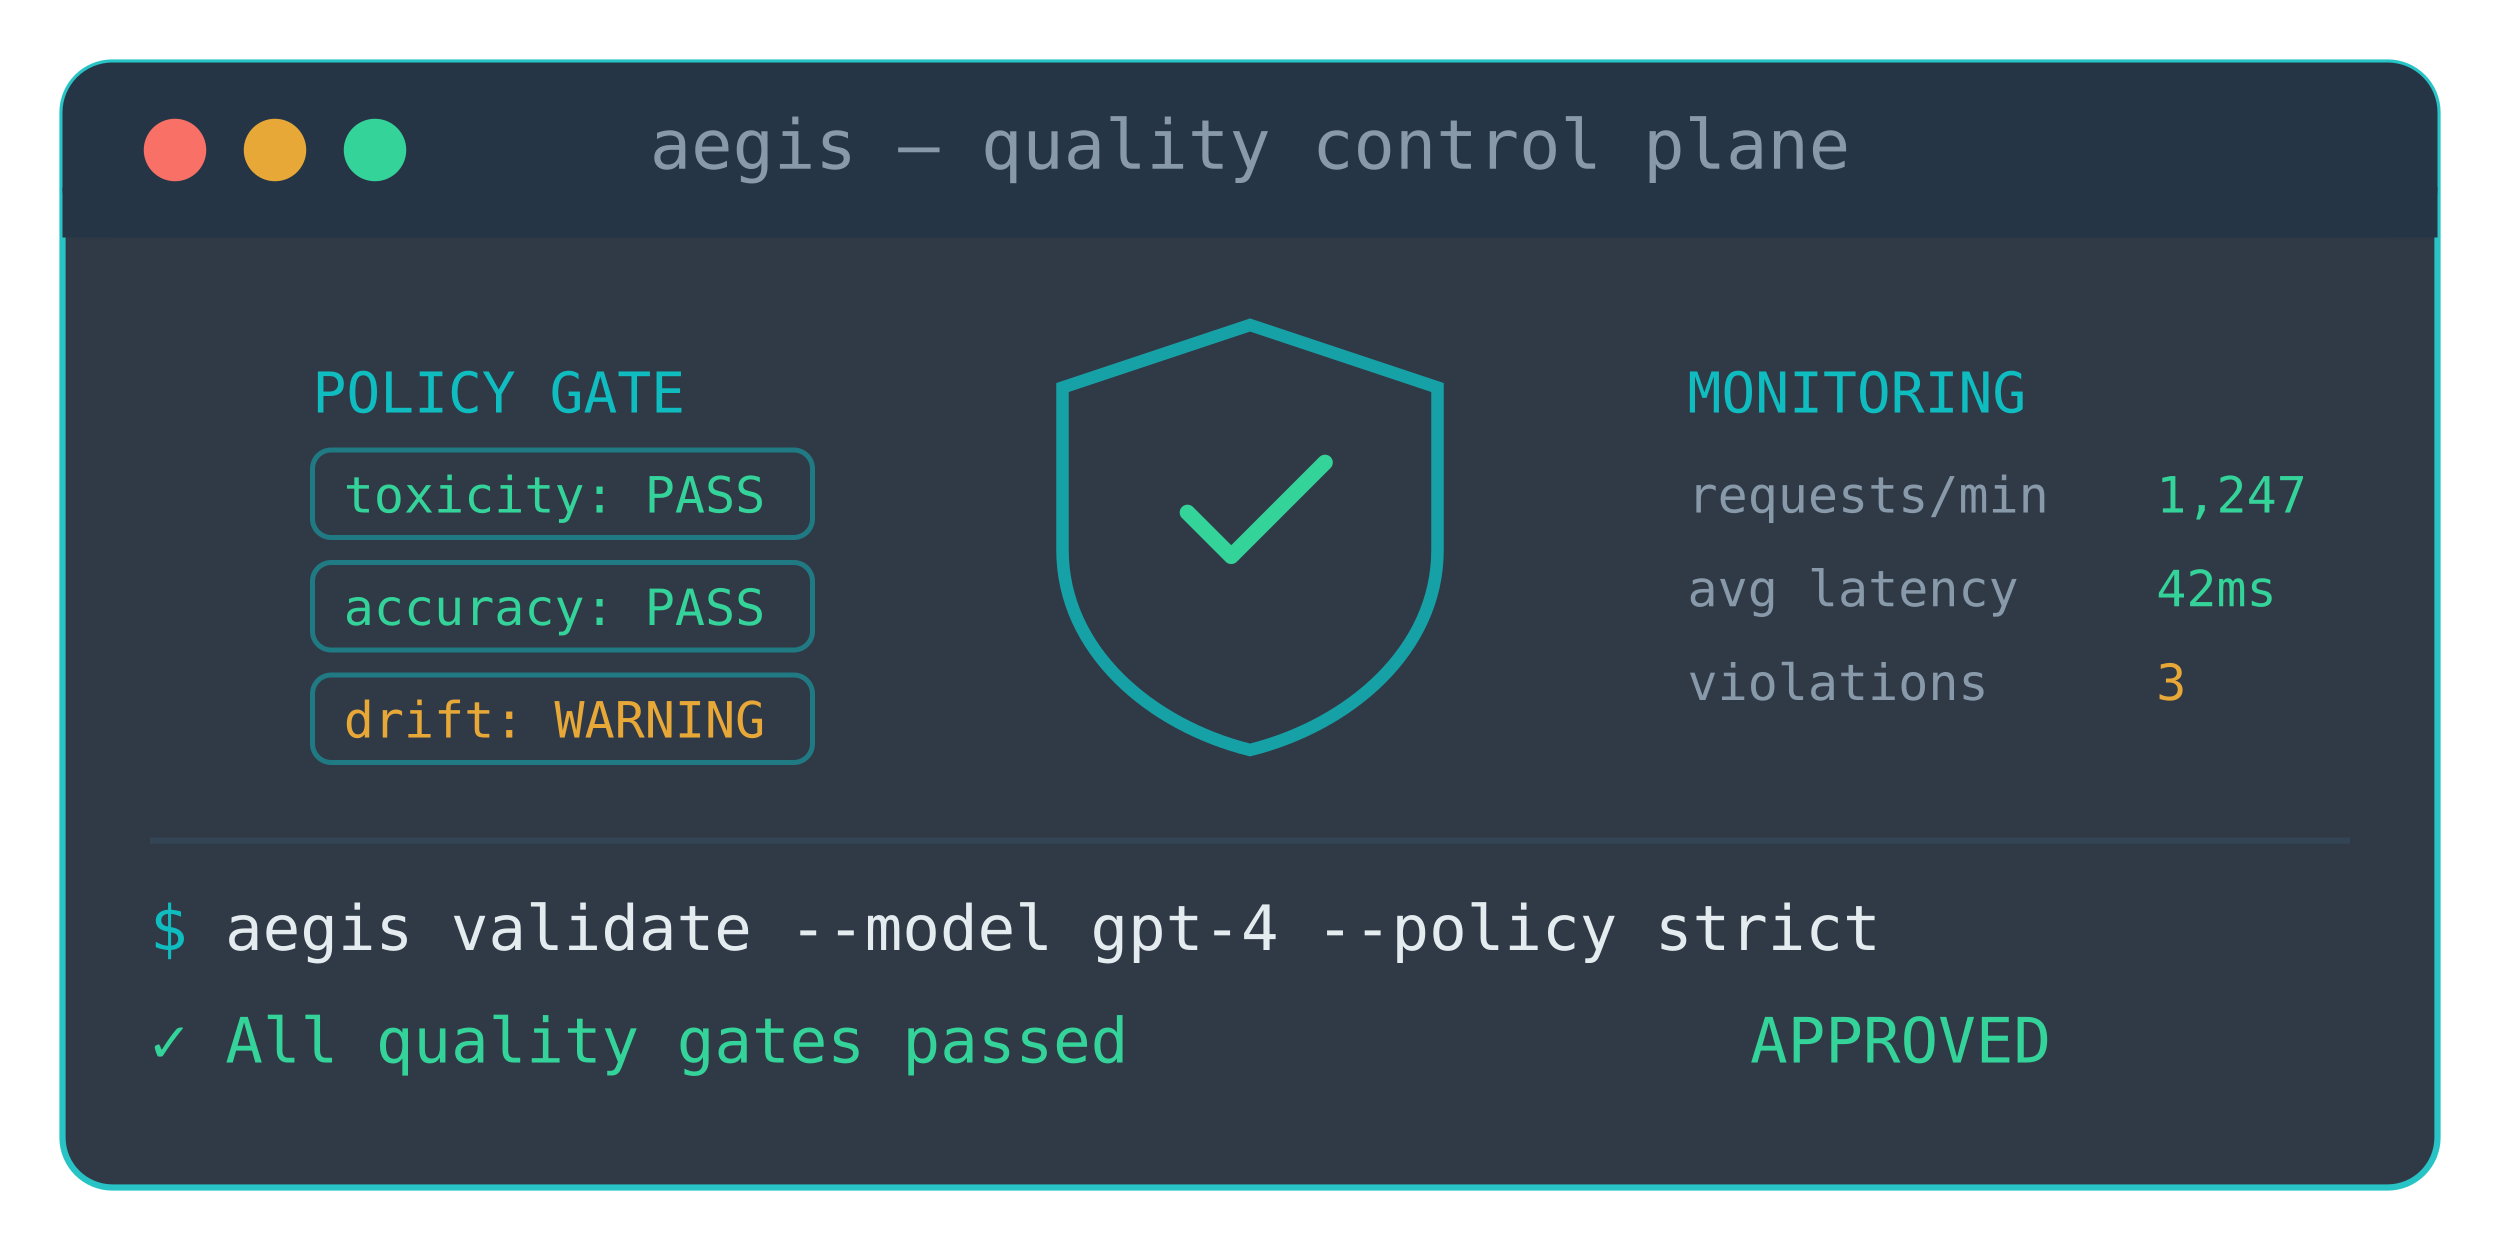
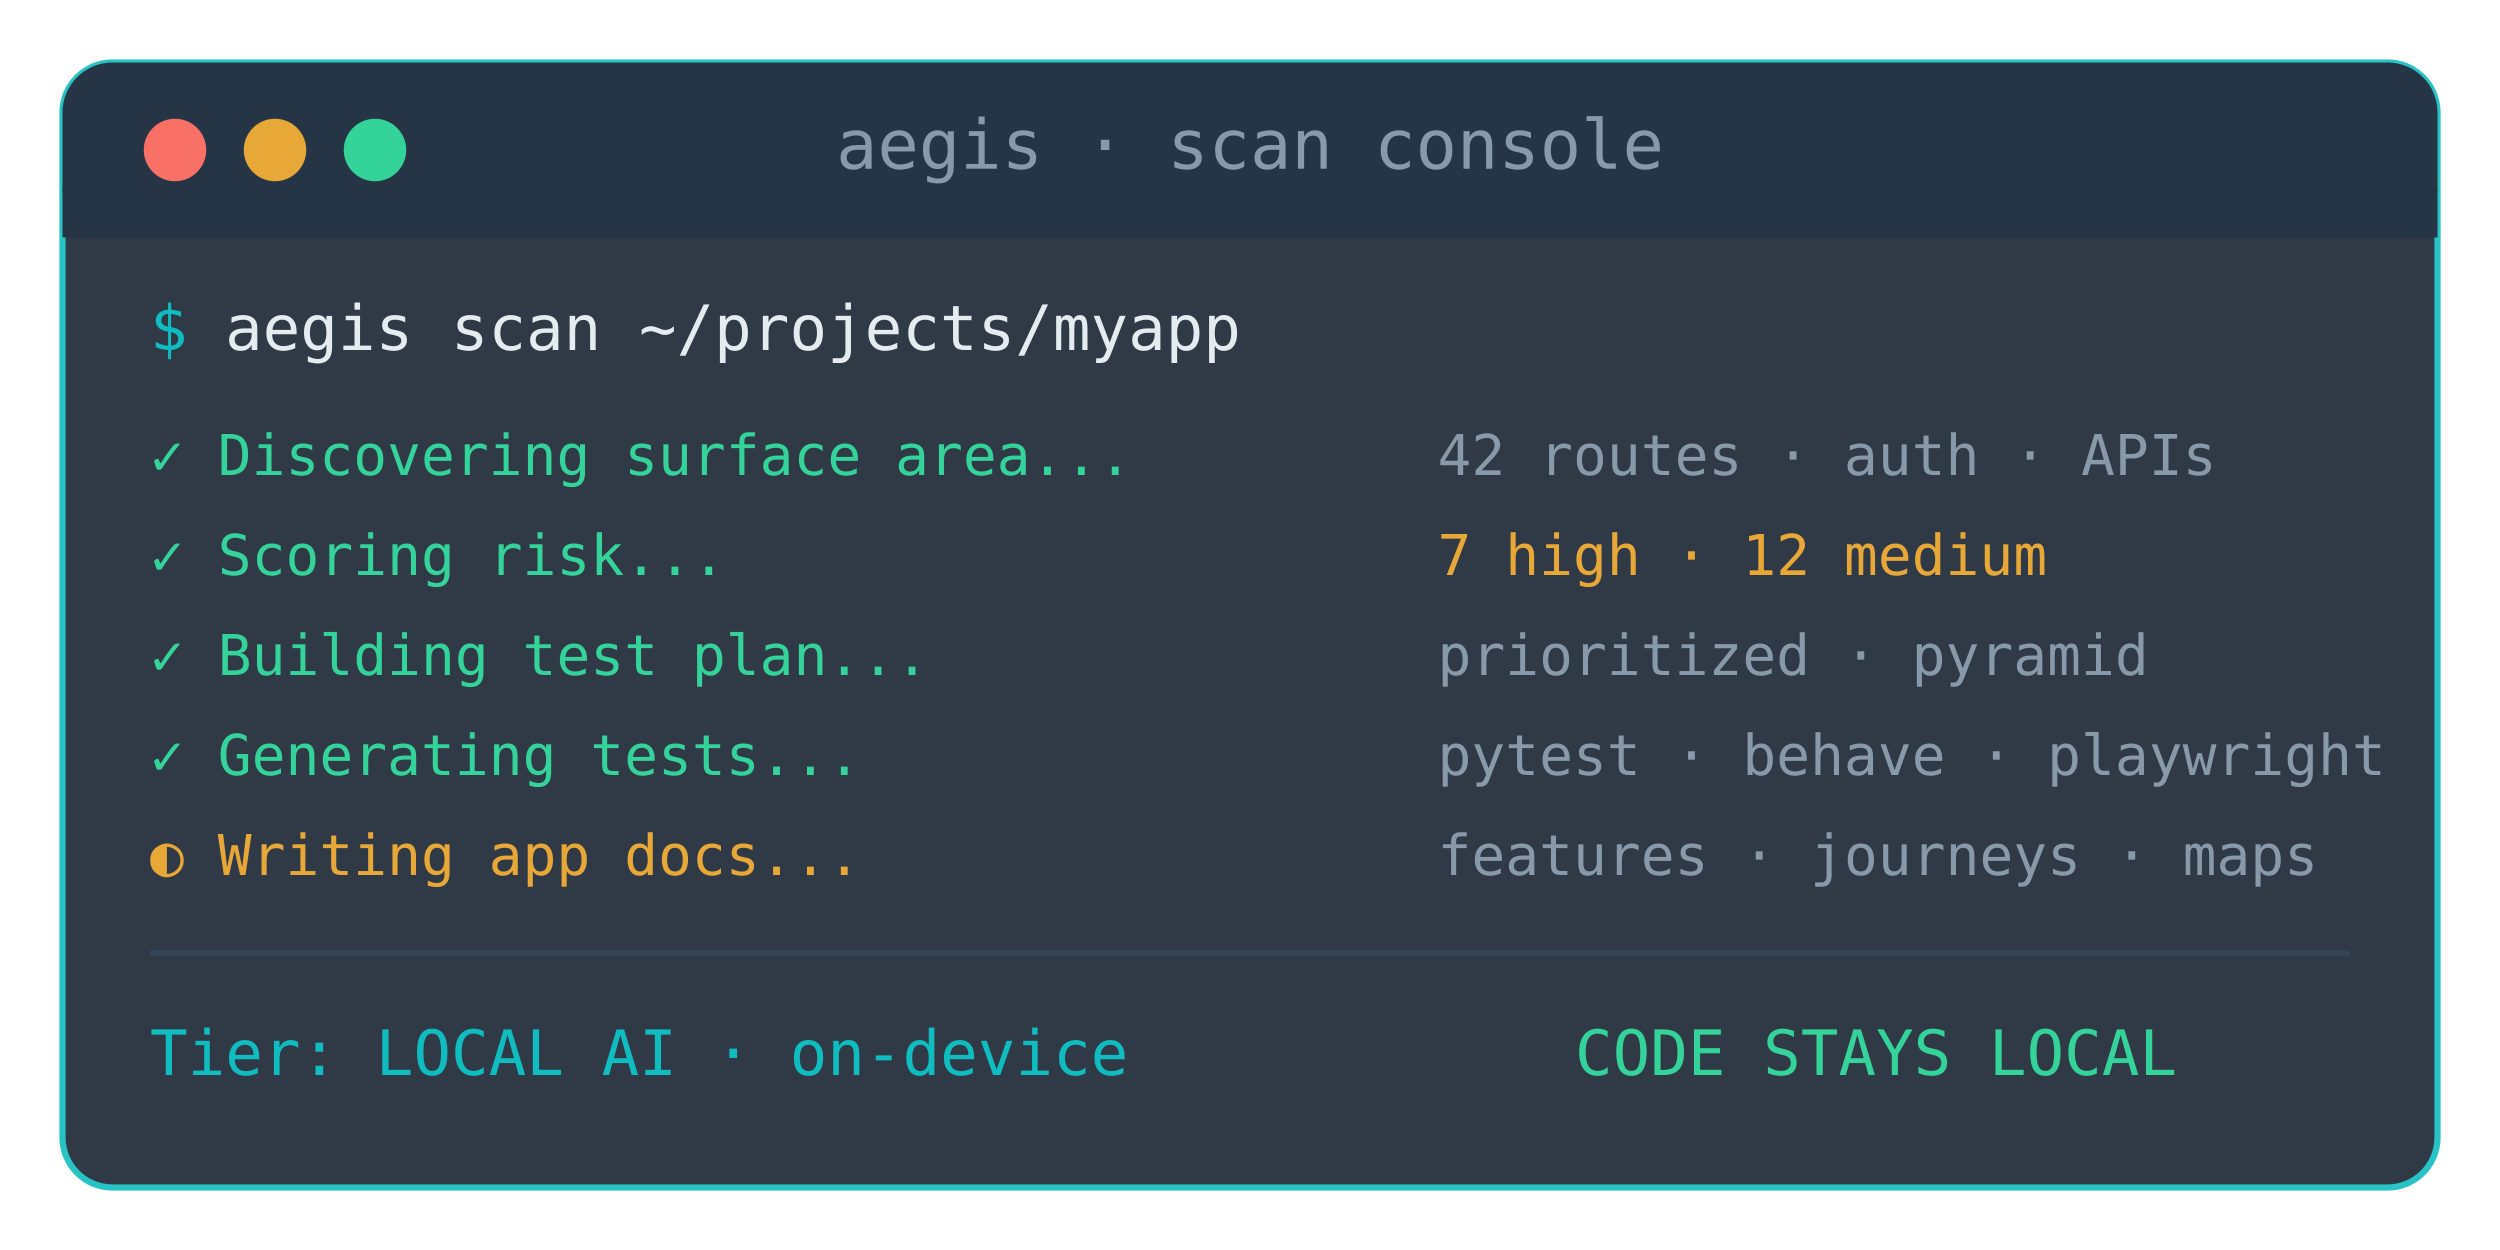
<svg xmlns="http://www.w3.org/2000/svg" viewBox="0 0 400 200" fill="none">
  <rect x="10" y="10" width="380" height="180" rx="8" fill="#1a2332" stroke="#0fbcbf" stroke-width="1" opacity="0.9" />
  <rect x="10" y="10" width="380" height="28" rx="8" fill="#253545" />
  <rect x="10" y="30" width="380" height="8" fill="#253545" />
  <circle cx="28" cy="24" r="5" fill="#f97066" />
  <circle cx="44" cy="24" r="5" fill="#e8a838" />
  <circle cx="60" cy="24" r="5" fill="#34d399" />
-   <text x="200" y="27" text-anchor="middle" fill="#8899aa" font-family="monospace" font-size="11">aegis — quality control plane</text>
-   <path d="M200 52 L230 62 L230 88 C230 104 216 116 200 120 C184 116 170 104 170 88 L170 62 Z" fill="none" stroke="#0fbcbf" stroke-width="2" opacity="0.8" />
-   <path d="M190 82 L197 89 L212 74" fill="none" stroke="#34d399" stroke-width="2.5" stroke-linecap="round" stroke-linejoin="round" />
-   <text x="50" y="66" fill="#0fbcbf" font-family="monospace" font-size="9">POLICY GATE</text>
-   <rect x="50" y="72" width="80" height="14" rx="3" fill="none" stroke="#0fbcbf" stroke-width="0.8" opacity="0.5" />
-   <text x="55" y="82" fill="#34d399" font-family="monospace" font-size="8">toxicity: PASS</text>
-   <rect x="50" y="90" width="80" height="14" rx="3" fill="none" stroke="#0fbcbf" stroke-width="0.8" opacity="0.5" />
-   <text x="55" y="100" fill="#34d399" font-family="monospace" font-size="8">accuracy: PASS</text>
-   <rect x="50" y="108" width="80" height="14" rx="3" fill="none" stroke="#0fbcbf" stroke-width="0.8" opacity="0.5" />
-   <text x="55" y="118" fill="#e8a838" font-family="monospace" font-size="8">drift: WARNING</text>
-   <text x="270" y="66" fill="#0fbcbf" font-family="monospace" font-size="9">MONITORING</text>
-   <text x="270" y="82" fill="#8899aa" font-family="monospace" font-size="8">requests/min</text>
-   <text x="345" y="82" fill="#34d399" font-family="monospace" font-size="8">1,247</text>
-   <text x="270" y="97" fill="#8899aa" font-family="monospace" font-size="8">avg latency</text>
-   <text x="345" y="97" fill="#34d399" font-family="monospace" font-size="8">42ms</text>
-   <text x="270" y="112" fill="#8899aa" font-family="monospace" font-size="8">violations</text>
-   <text x="345" y="112" fill="#e8a838" font-family="monospace" font-size="8">3</text>
-   <rect x="24" y="134" width="352" height="1" fill="#334455" />
-   <text x="24" y="152" fill="#0fbcbf" font-family="monospace" font-size="10">$</text>
-   <text x="36" y="152" fill="#e4ecf0" font-family="monospace" font-size="10">aegis validate --model gpt-4 --policy strict</text>
-   <text x="24" y="170" fill="#34d399" font-family="monospace" font-size="10">✓ All quality gates passed</text>
-   <text x="280" y="170" fill="#34d399" font-family="monospace" font-size="10">APPROVED</text>
+   <text x="200" y="27" text-anchor="middle" fill="#8899aa" font-family="monospace" font-size="11">aegis · scan console</text>
+   <text x="24" y="56" fill="#0fbcbf" font-family="monospace" font-size="10">$</text>
+   <text x="36" y="56" fill="#e4ecf0" font-family="monospace" font-size="10">aegis scan ~/projects/myapp</text>
+   <text x="24" y="76" fill="#34d399" font-family="monospace" font-size="9">✓ Discovering surface area...</text>
+   <text x="230" y="76" fill="#8899aa" font-family="monospace" font-size="9">42 routes · auth · APIs</text>
+   <text x="24" y="92" fill="#34d399" font-family="monospace" font-size="9">✓ Scoring risk...</text>
+   <text x="230" y="92" fill="#e8a838" font-family="monospace" font-size="9">7 high · 12 medium</text>
+   <text x="24" y="108" fill="#34d399" font-family="monospace" font-size="9">✓ Building test plan...</text>
+   <text x="230" y="108" fill="#8899aa" font-family="monospace" font-size="9">prioritized · pyramid</text>
+   <text x="24" y="124" fill="#34d399" font-family="monospace" font-size="9">✓ Generating tests...</text>
+   <text x="230" y="124" fill="#8899aa" font-family="monospace" font-size="9">pytest · behave · playwright</text>
+   <text x="24" y="140" fill="#e8a838" font-family="monospace" font-size="9">◐ Writing app docs...</text>
+   <text x="230" y="140" fill="#8899aa" font-family="monospace" font-size="9">features · journeys · maps</text>
+   <rect x="24" y="152" width="352" height="1" fill="#334455" />
+   <text x="24" y="172" fill="#0fbcbf" font-family="monospace" font-size="10">Tier: LOCAL AI · on-device</text>
+   <text x="252" y="172" fill="#34d399" font-family="monospace" font-size="10">CODE STAYS LOCAL</text>
</svg>
